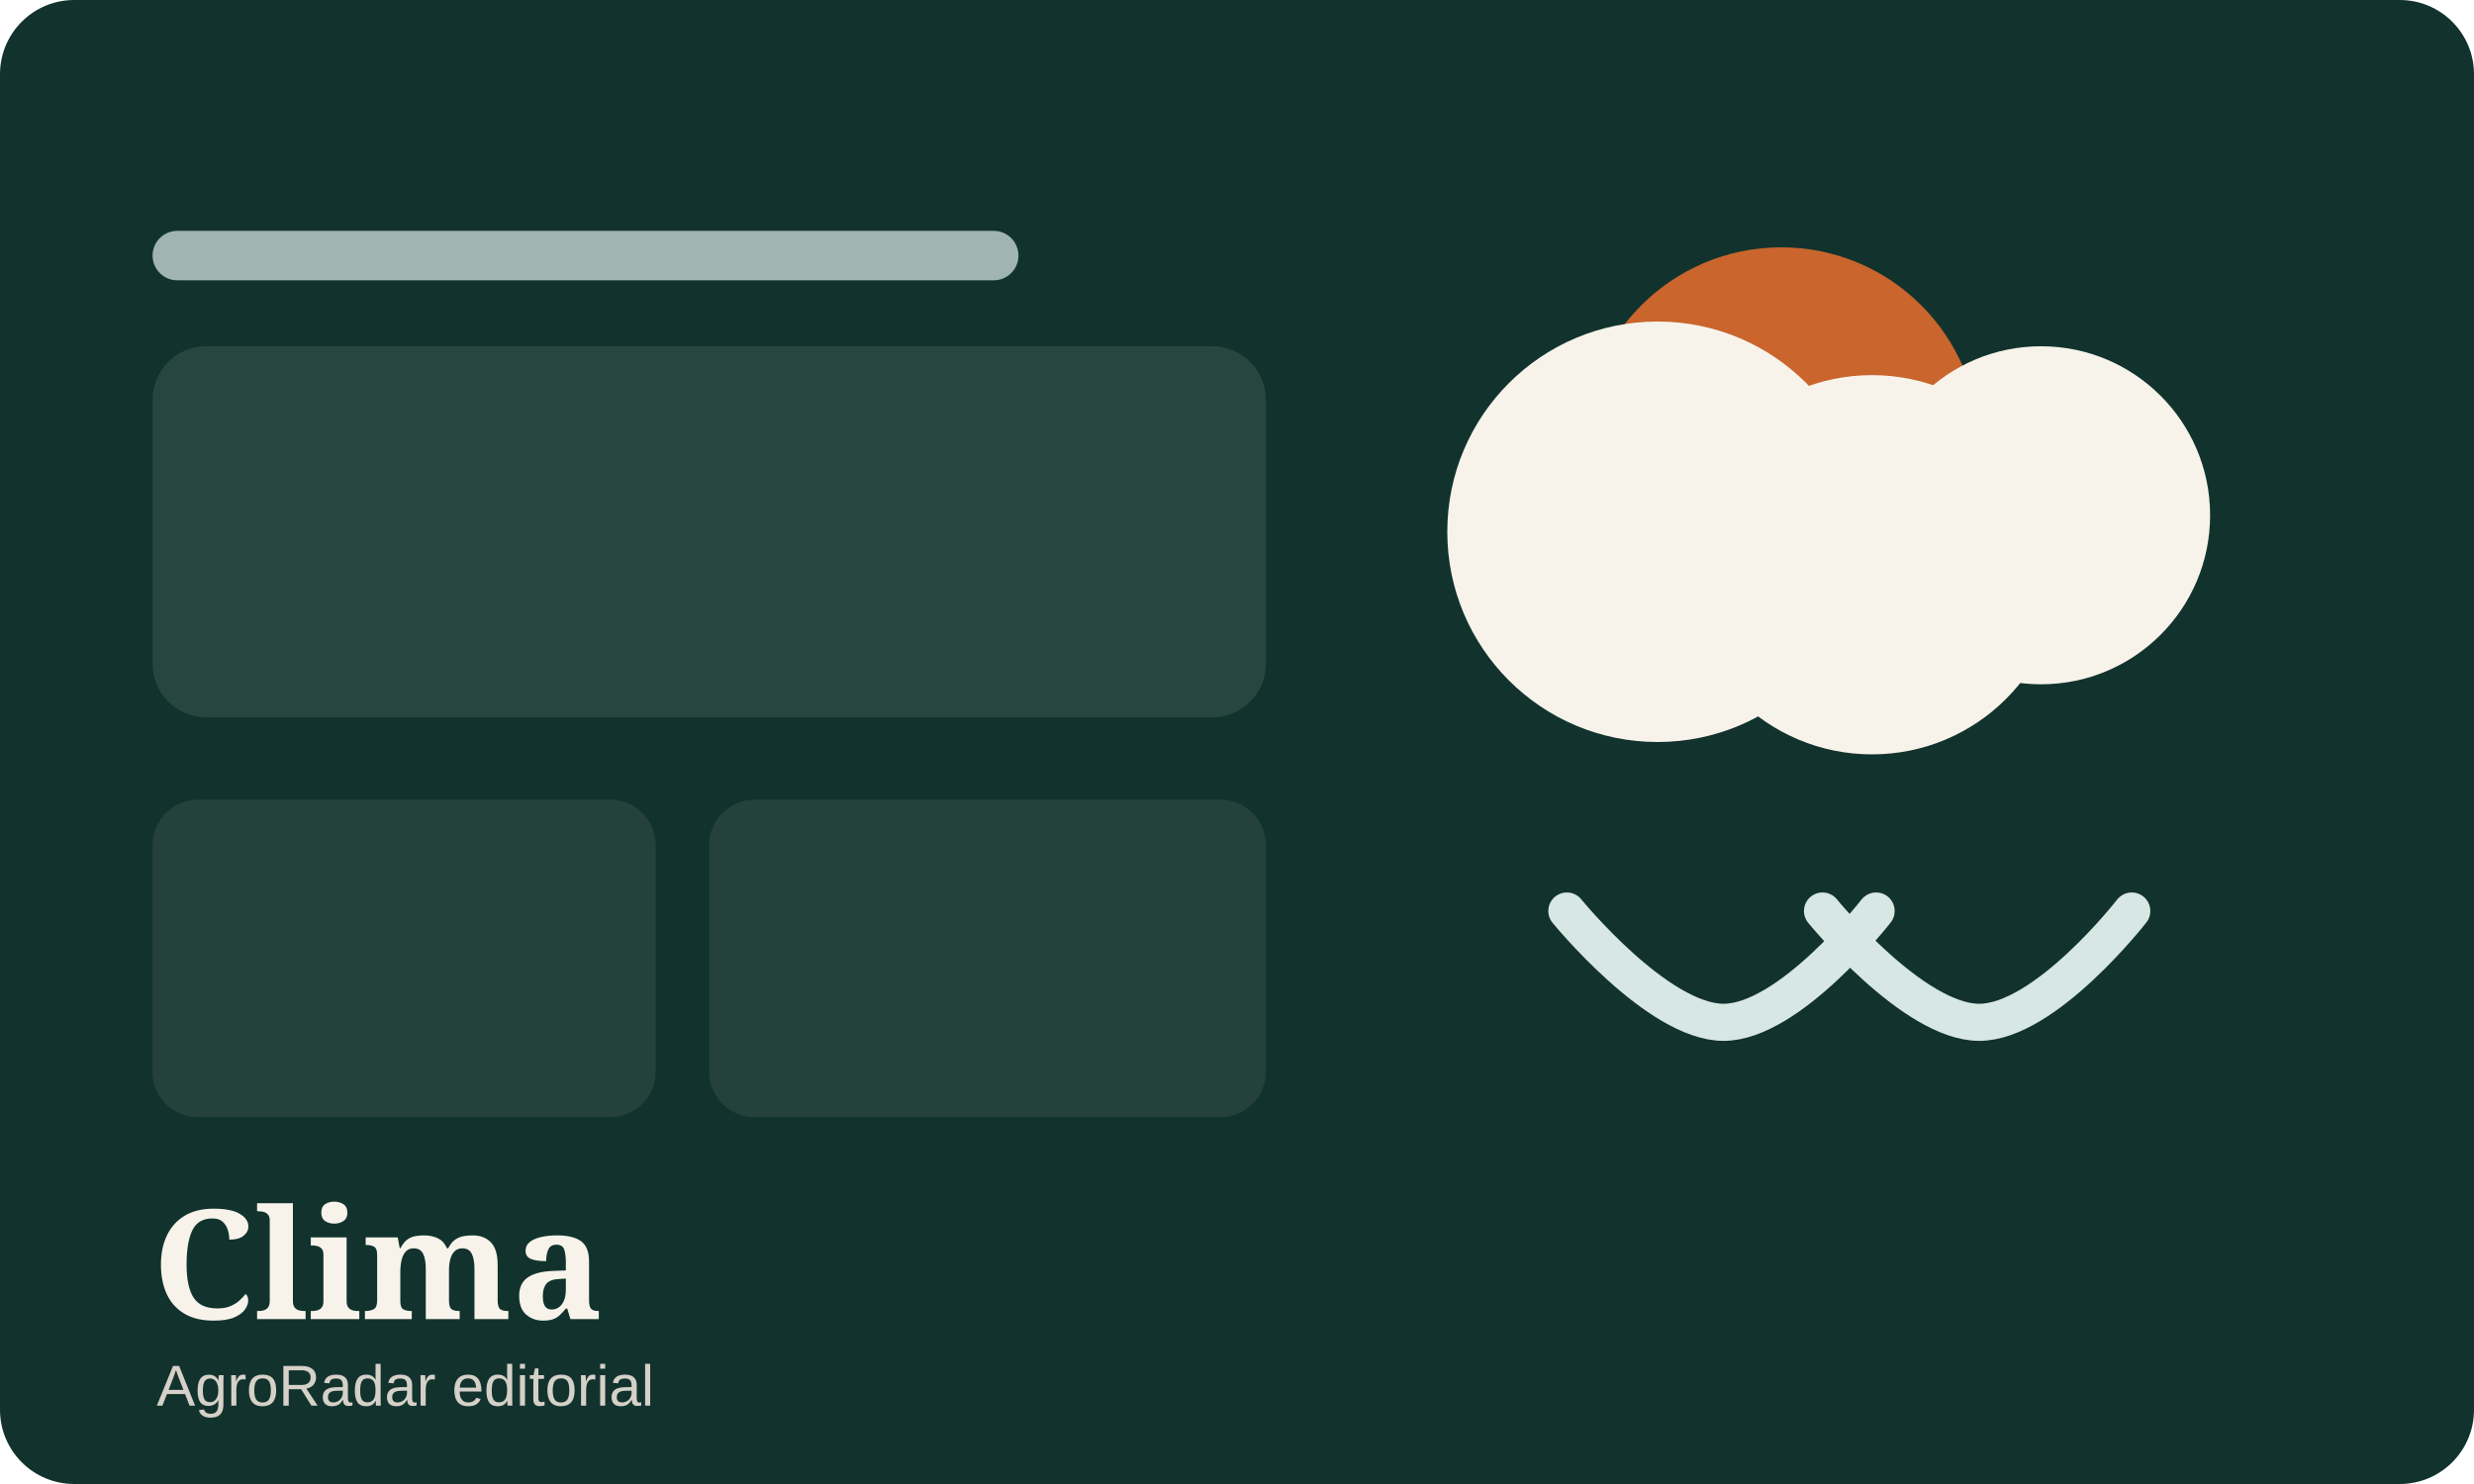
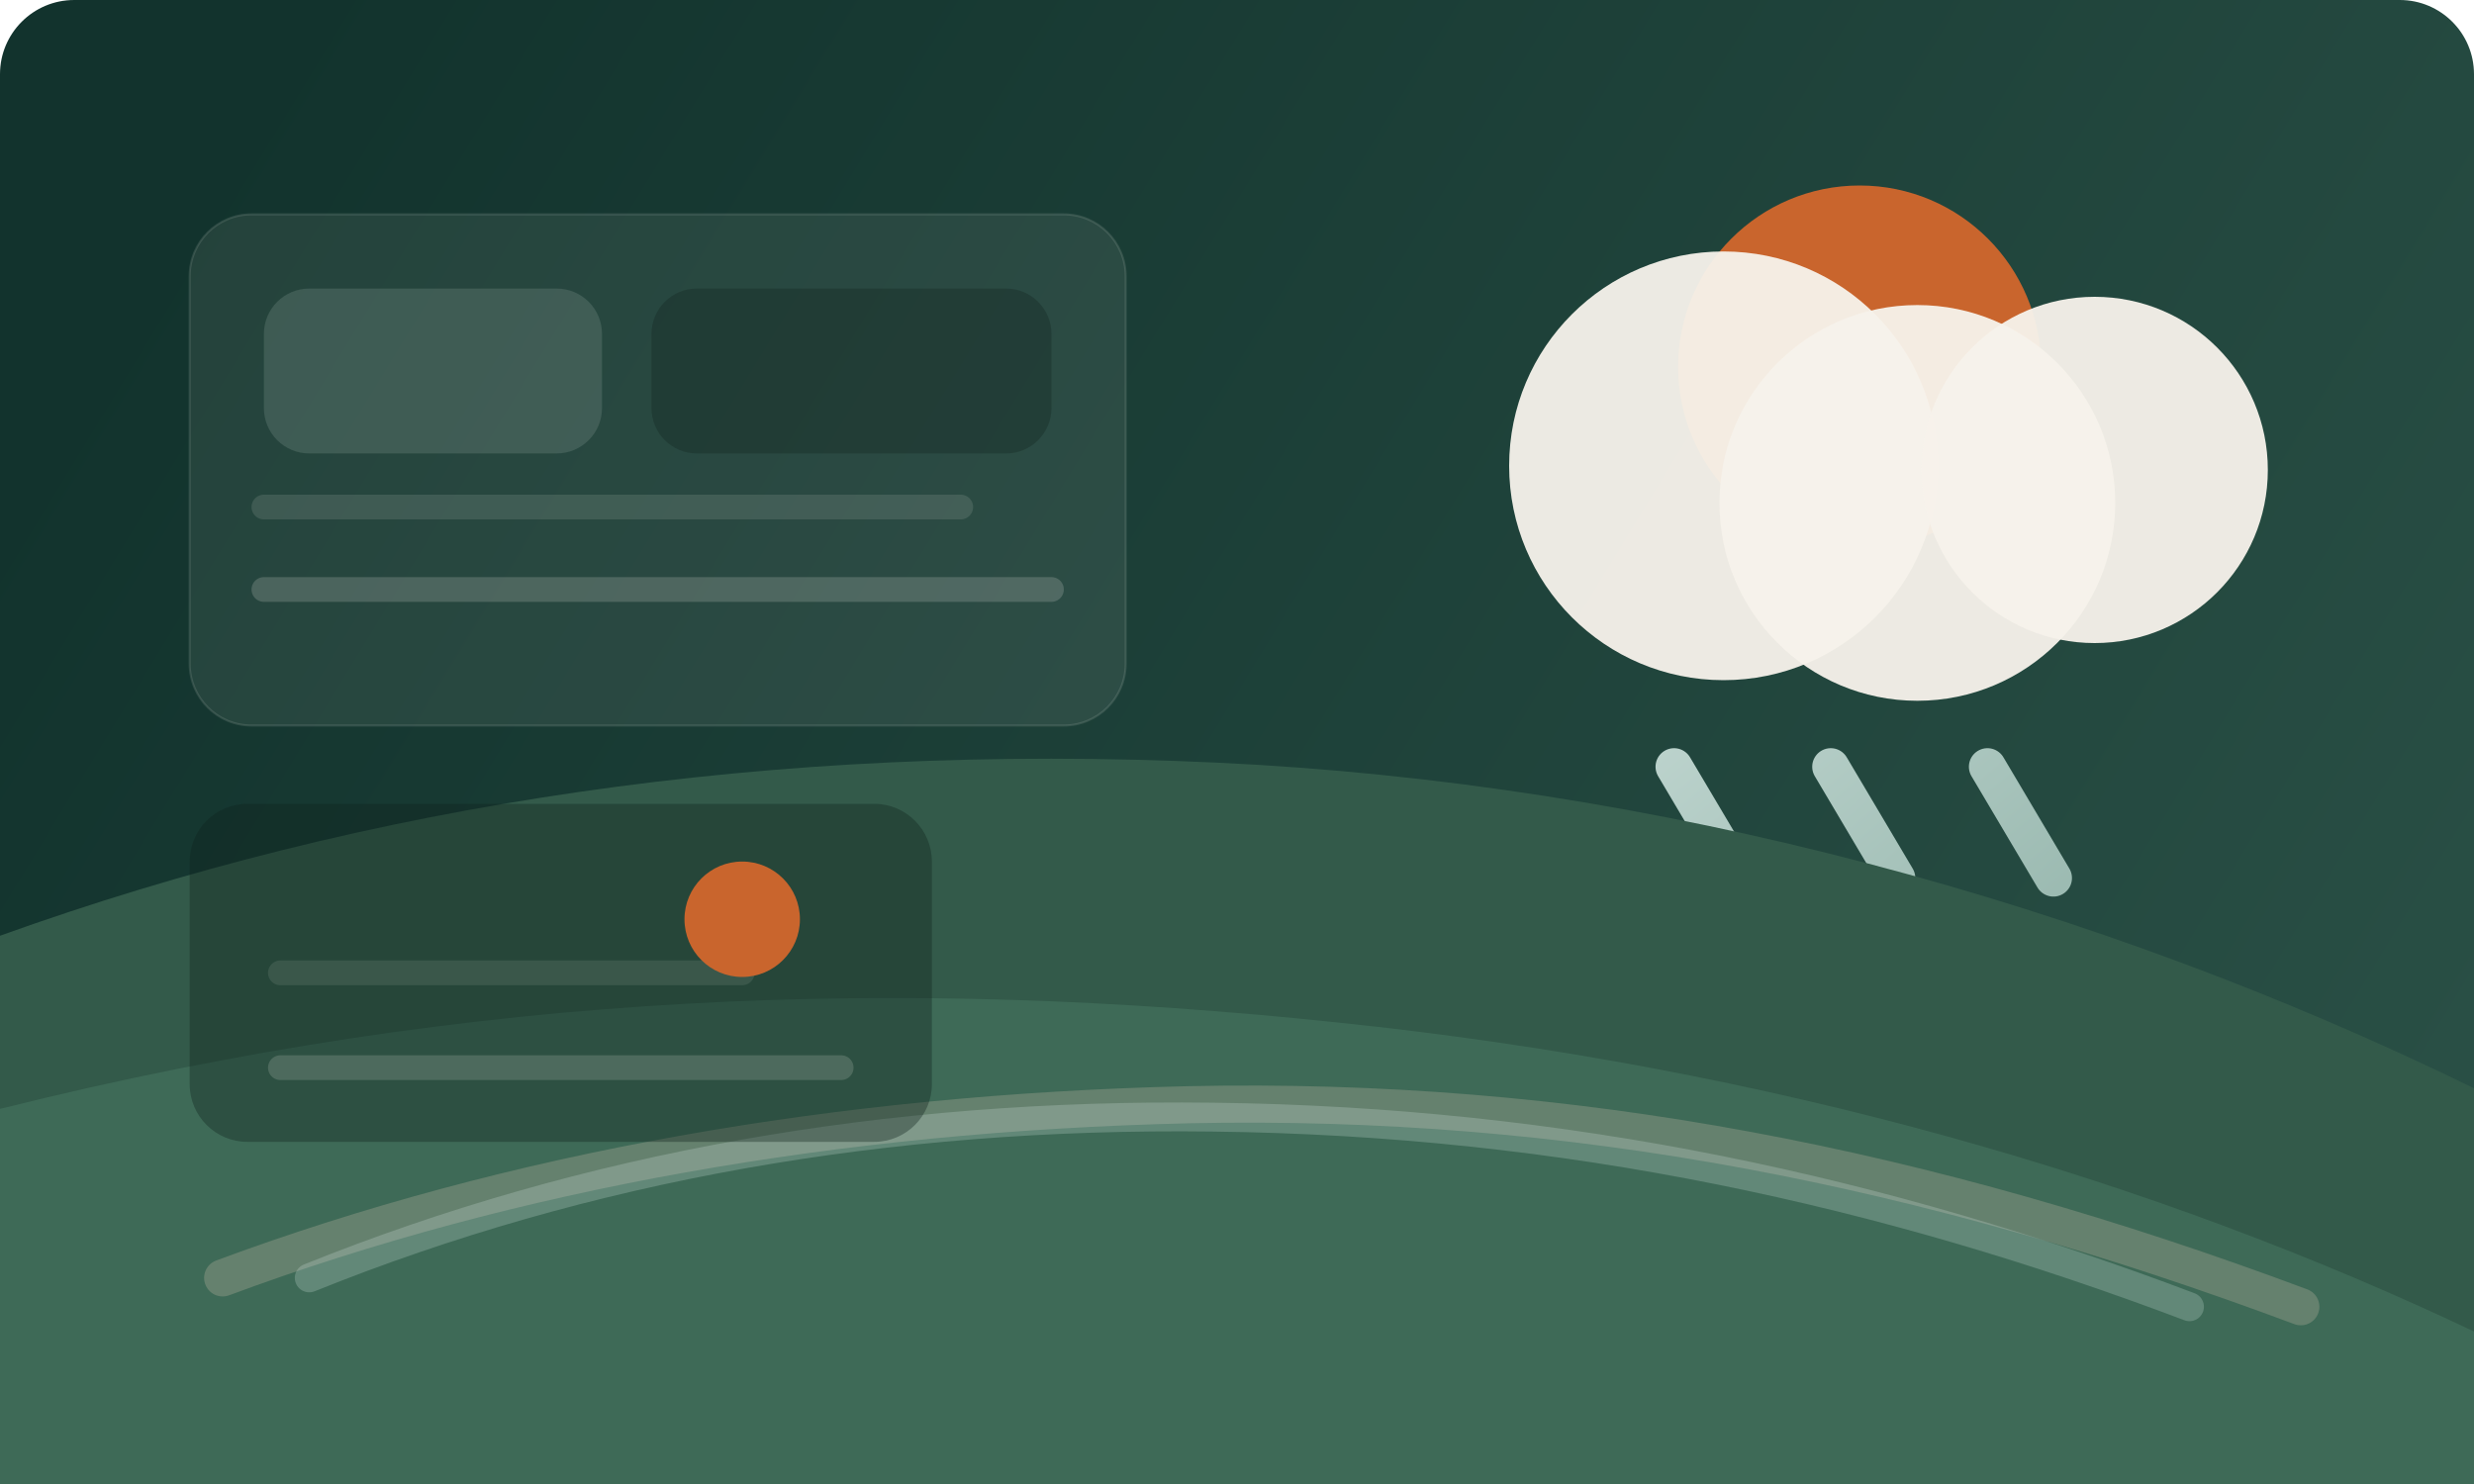
<svg xmlns="http://www.w3.org/2000/svg" width="1200" height="720" viewBox="0 0 1200 720" fill="none">
-   <rect width="1200" height="720" rx="36" fill="#12332D" />
-   <circle cx="864" cy="216" r="96" fill="#C9652D" />
-   <circle cx="804" cy="258" r="102" fill="#F7F3EB" />
-   <circle cx="908" cy="274" r="92" fill="#F7F3EB" />
-   <circle cx="990" cy="250" r="82" fill="#F7F3EB" />
-   <path d="M760 442C760 442 804 496 836 496C868 496 910 442 910 442" stroke="#D7E7E3" stroke-width="18" stroke-linecap="round" />
-   <path d="M884 442C884 442 928 496 960 496C992 496 1034 442 1034 442" stroke="#D7E7E3" stroke-width="18" stroke-linecap="round" />
-   <rect x="74" y="112" width="420" height="24" rx="12" fill="#D7E7E3" fill-opacity="0.72" />
-   <rect x="74" y="168" width="540" height="180" rx="26" fill="#F7F3EB" fill-opacity="0.1" />
-   <rect x="74" y="388" width="244" height="154" rx="22" fill="#F7F3EB" fill-opacity="0.08" />
-   <rect x="344" y="388" width="270" height="154" rx="22" fill="#F7F3EB" fill-opacity="0.08" />
-   <text x="74" y="640" fill="#F7F3EB" font-size="74" font-family="Georgia, serif" font-weight="700">Clima</text>
-   <text x="76" y="682" fill="#D5D1C8" font-size="28" font-family="Arial, sans-serif">AgroRadar editorial</text>
+   <defs>
+     <linearGradient id="bg" x1="112" y1="60" x2="1104" y2="666" gradientUnits="userSpaceOnUse">
+       <stop stop-color="#12332D" />
+       <stop offset="1" stop-color="#294F45" />
+     </linearGradient>
+     <linearGradient id="rain" x1="792" y1="170" x2="1010" y2="430" gradientUnits="userSpaceOnUse">
+       <stop stop-color="#D7E7E3" />
+       <stop offset="1" stop-color="#9BBAB1" />
+     </linearGradient>
+   </defs>
+   <rect width="1200" height="720" rx="36" fill="url(#bg)" />
+   <circle cx="902" cy="178" r="88" fill="#C9652D" />
+   <circle cx="836" cy="226" r="104" fill="#F7F3EB" fill-opacity="0.95" />
+   <circle cx="930" cy="244" r="96" fill="#F7F3EB" fill-opacity="0.95" />
+   <circle cx="1016" cy="228" r="84" fill="#F7F3EB" fill-opacity="0.95" />
+   <path d="M812 372L844 426" stroke="url(#rain)" stroke-width="18" stroke-linecap="round" />
+   <path d="M888 372L920 426" stroke="url(#rain)" stroke-width="18" stroke-linecap="round" />
+   <path d="M964 372L996 426" stroke="url(#rain)" stroke-width="18" stroke-linecap="round" />
+   <path d="M0 454C178 390 374 360 590 370C804 380 1016 438 1200 528V720H0V454Z" fill="#335A4A" />
+   <path d="M0 538C232 480 438 474 648 496C860 518 1044 572 1200 646V720H0V538Z" fill="#3E6A57" />
+   <path d="M108 620C248 568 406 540 576 536C762 532 934 566 1116 634" stroke="#F1D2BF" stroke-opacity="0.22" stroke-width="18" stroke-linecap="round" />
+   <path d="M150 620C284 566 430 540 588 542C760 544 914 578 1062 634" stroke="#D7E7E3" stroke-opacity="0.24" stroke-width="14" stroke-linecap="round" />
+   <rect x="92" y="104" width="454" height="248" rx="30" fill="#F7F3EB" fill-opacity="0.08" stroke="rgba(247,243,235,0.12)" />
+   <rect x="128" y="140" width="164" height="80" rx="22" fill="#D7E7E3" fill-opacity="0.14" />
+   <rect x="316" y="140" width="194" height="80" rx="22" fill="#10231D" fill-opacity="0.32" />
+   <path d="M128 286H510" stroke="#F7F3EB" stroke-opacity="0.18" stroke-width="12" stroke-linecap="round" />
+   <path d="M128 246H466" stroke="#F7F3EB" stroke-opacity="0.12" stroke-width="12" stroke-linecap="round" />
+   <rect x="92" y="390" width="360" height="164" rx="28" fill="#10231D" fill-opacity="0.36" />
+   <path d="M136 518H408" stroke="#F7F3EB" stroke-opacity="0.16" stroke-width="12" stroke-linecap="round" />
+   <path d="M136 472H360" stroke="#F7F3EB" stroke-opacity="0.1" stroke-width="12" stroke-linecap="round" />
+   <circle cx="360" cy="446" r="28" fill="#C9652D" />
</svg>
